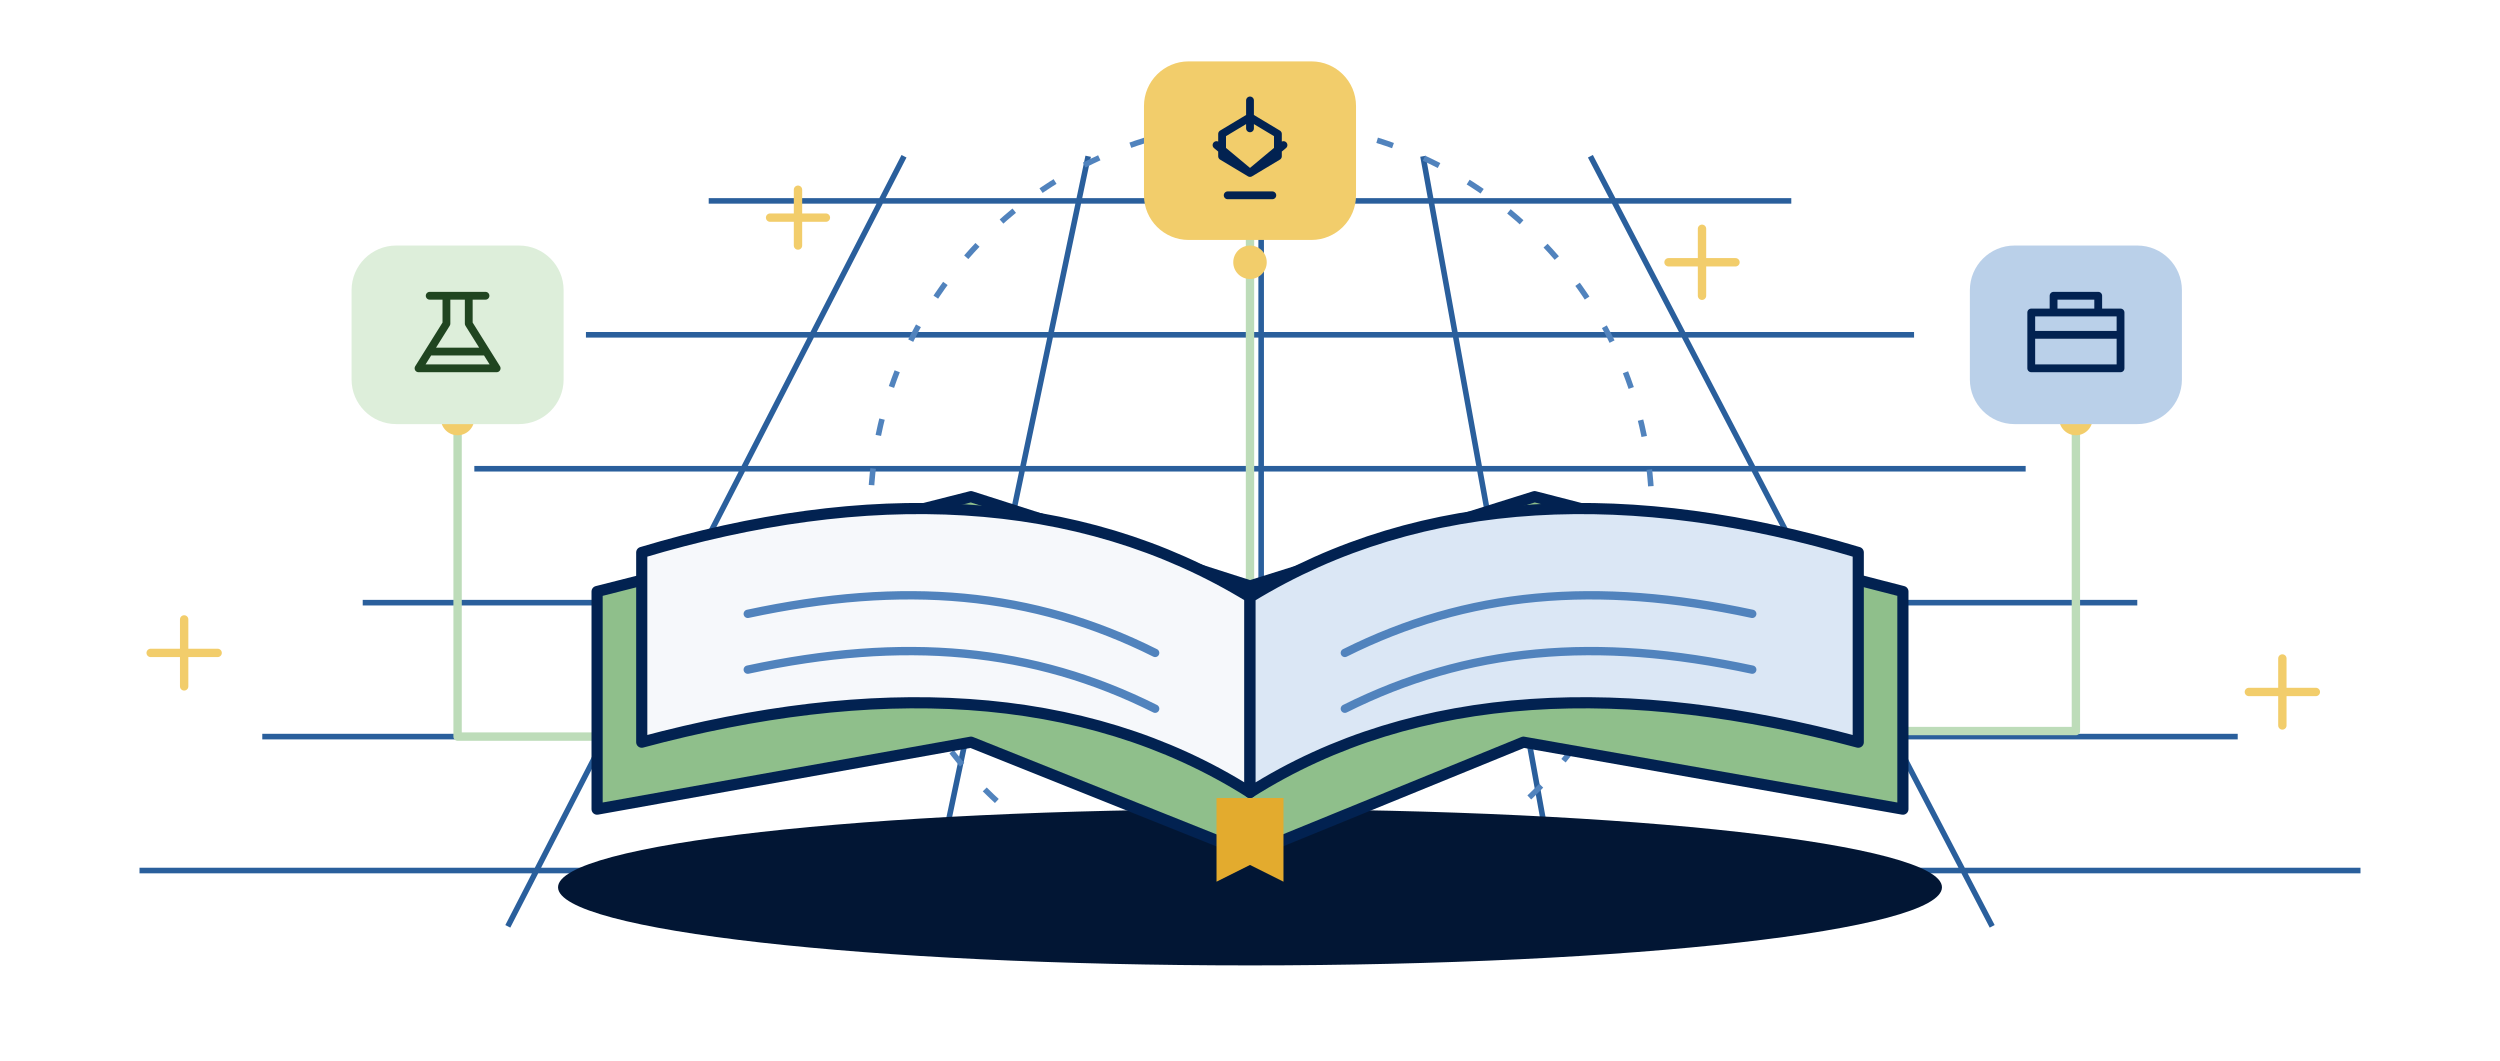
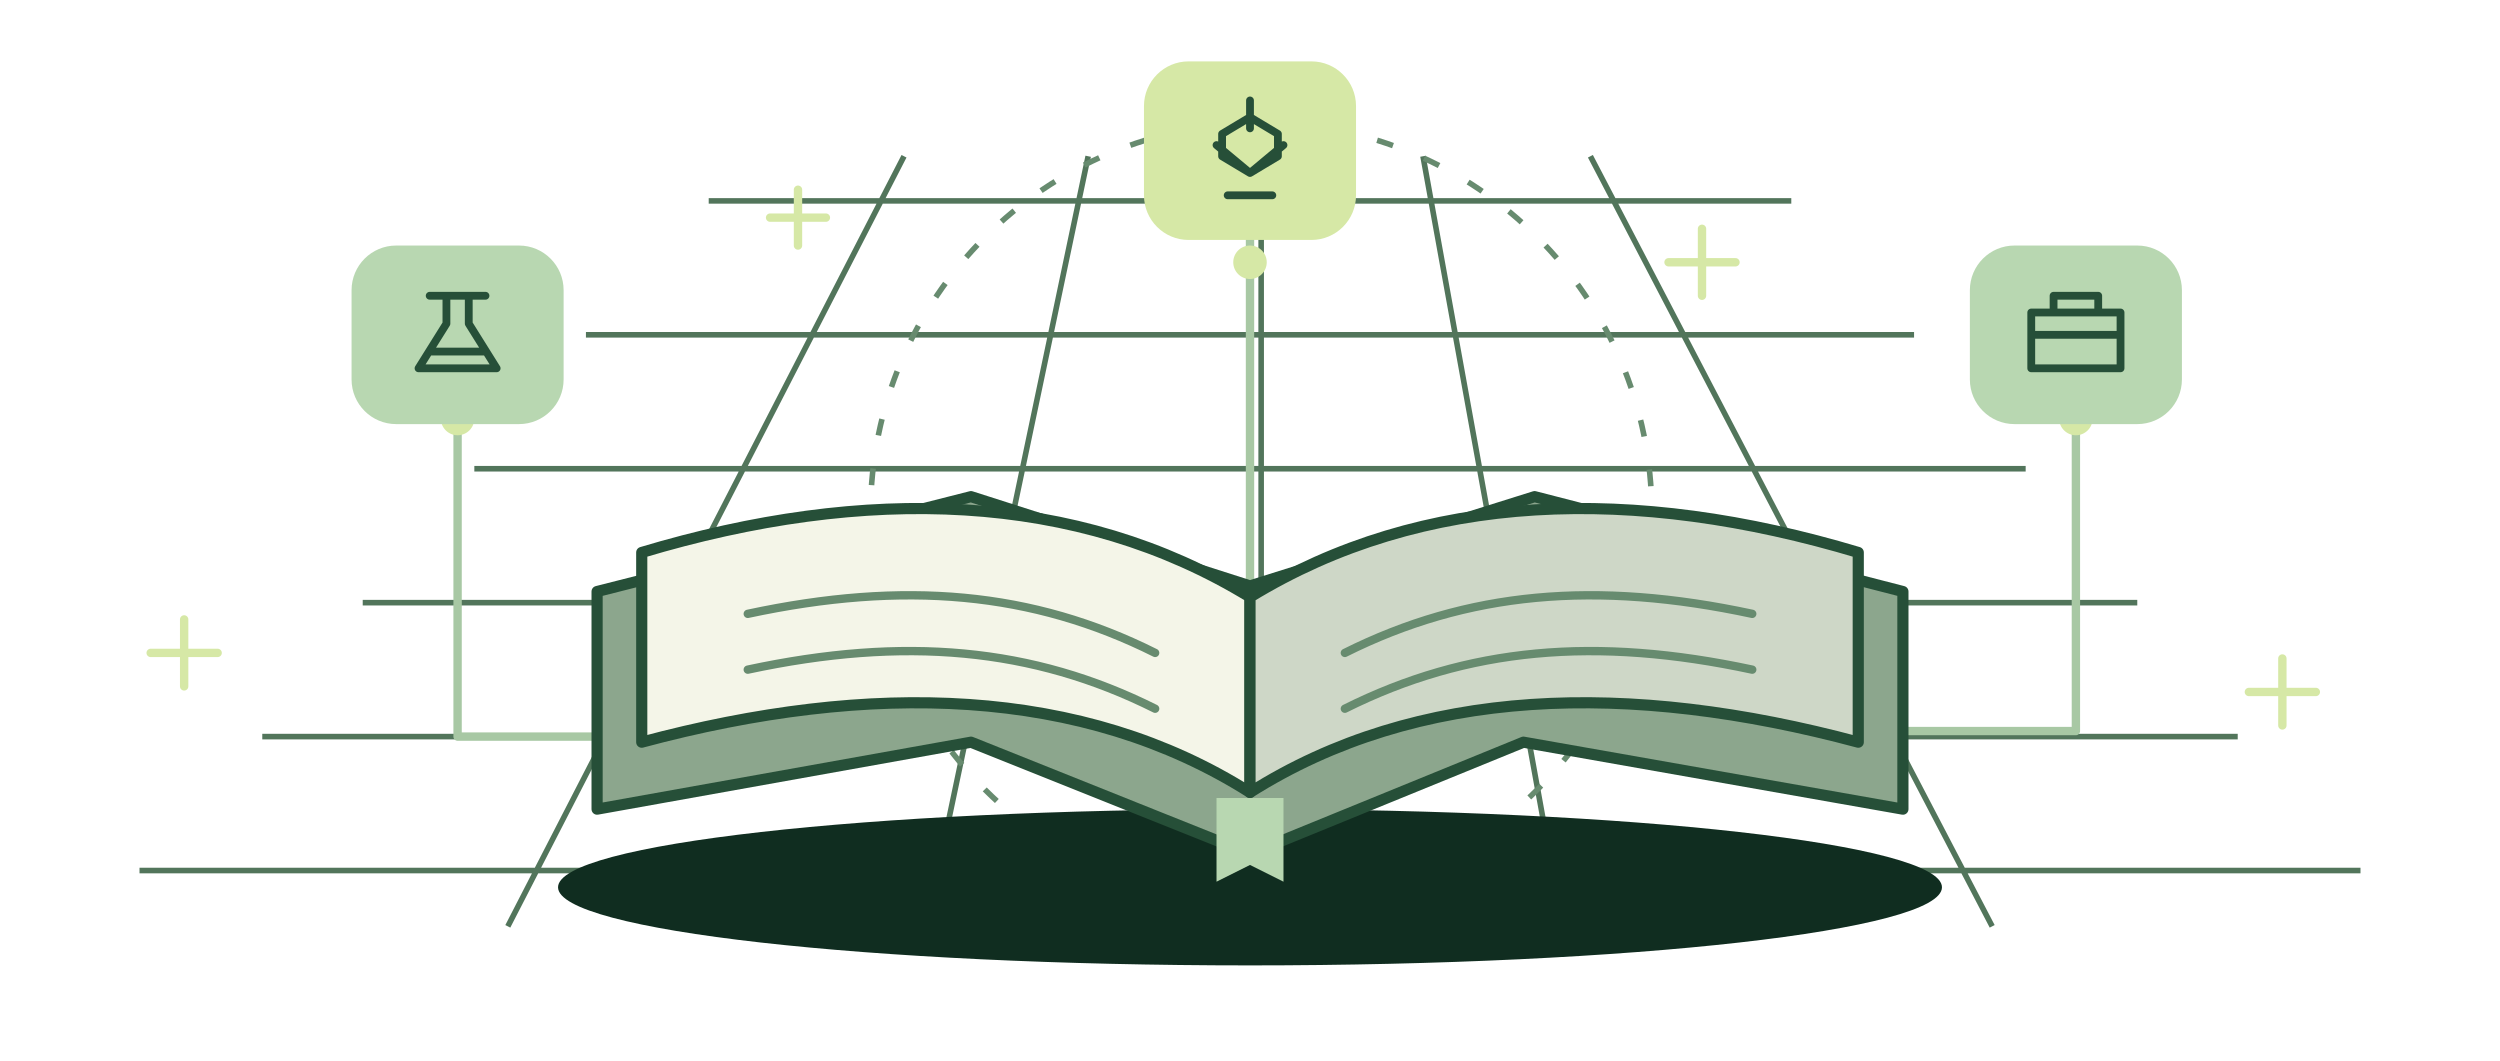
<svg xmlns="http://www.w3.org/2000/svg" width="448" height="190" viewBox="0 0 448 190" fill="none">
-   <path d="M25 156h398M47 132h354M65 108h318M85 84h278M105 60h238M127 36h194M91 166l71-138m4 138 29-138m31 138V28m54 138-25-138m102 138L285 28" stroke="#2a5f9c" stroke-width="1" />
-   <circle cx="226" cy="92" r="70" stroke="#5183bd" stroke-dasharray="3 6" />
-   <path d="M121 132H82V75m247 56h43V75M224 107V41" stroke="#bddcb9" stroke-width="1.5" stroke-linecap="round" stroke-linejoin="round" />
-   <circle cx="82" cy="75" r="3" fill="#f2cd6b" />
-   <circle cx="372" cy="75" r="3" fill="#f2cd6b" />
-   <circle cx="224" cy="47" r="3" fill="#f2cd6b" />
-   <path d="M33 111v12m-6-6h12m370 1v12m-6-6h12M143 34v10m-5-5h10m157 2v12m-6-6h12" stroke="#f2cd6b" stroke-width="1.5" stroke-linecap="round" />
-   <ellipse cx="224" cy="159" rx="124" ry="14" fill="#021634" />
-   <path d="m107 106 67-17 50 16 51-16 66 17v39l-68-12-49 20-50-20-67 12v-39Z" fill="#8fbf8b" stroke="#022251" stroke-width="2" stroke-linejoin="round" />
-   <path d="M115 99c40-12 78-11 109 8v35c-30-19-68-20-109-9V99Z" fill="#f6f8fb" stroke="#022251" stroke-width="2" stroke-linejoin="round" />
-   <path d="M333 99c-40-12-78-11-109 8v35c30-19 68-20 109-9V99Z" fill="#dbe7f5" stroke="#022251" stroke-width="2" stroke-linejoin="round" />
-   <path d="M134 110c28-6 51-4 73 7m-73 3c28-6 51-4 73 7m34-10c22-11 45-13 73-7m-73 17c22-11 45-13 73-7" stroke="#5183bd" stroke-width="1.5" stroke-linecap="round" />
-   <path d="M218 143v15l6-3 6 3v-15" fill="#e3ab2e" />
-   <rect x="63" y="44" width="38" height="32" rx="8" fill="#ddeeda" />
-   <path d="M77 53h10m-7 0v5l-5 8h14l-5-8v-5m-7 10h10" stroke="#204520" stroke-width="1.4" stroke-linecap="round" stroke-linejoin="round" />
-   <rect x="205" y="11" width="38" height="32" rx="8" fill="#f2cd6b" />
-   <path d="M224 18v5m-6 3 6 5 6-5m-10 9h8m-9-11 5-3 5 3v4l-5 3-5-3v-4Z" stroke="#022251" stroke-width="1.4" stroke-linecap="round" stroke-linejoin="round" />
-   <rect x="353" y="44" width="38" height="32" rx="8" fill="#bad0e9" />
-   <path d="M364 56h16v10h-16zm4 0v-3h8v3m-12 4h16" stroke="#022251" stroke-width="1.4" stroke-linejoin="round" />
+   <path d="M25 156h398M47 132h354M65 108h318M85 84h278M105 60h238M127 36h194M91 166l71-138m4 138 29-138m31 138V28m54 138-25-138m102 138L285 28" stroke="#52755b" stroke-width="1" />
+   <circle cx="226" cy="92" r="70" stroke="#678b6f" stroke-dasharray="3 6" />
+   <path d="M121 132H82V75m247 56h43V75M224 107V41" stroke="#a8c8a4" stroke-width="1.5" stroke-linecap="round" stroke-linejoin="round" />
+   <circle cx="82" cy="75" r="3" fill="#d6e8a6" />
+   <circle cx="372" cy="75" r="3" fill="#d6e8a6" />
+   <circle cx="224" cy="47" r="3" fill="#d6e8a6" />
+   <path d="M33 111v12m-6-6h12m370 1v12m-6-6h12M143 34v10m-5-5h10m157 2v12m-6-6h12" stroke="#d6e8a6" stroke-width="1.5" stroke-linecap="round" />
+   <ellipse cx="224" cy="159" rx="124" ry="14" fill="#102d20" />
+   <path d="m107 106 67-17 50 16 51-16 66 17v39l-68-12-49 20-50-20-67 12v-39Z" fill="#8ca68d" stroke="#264f38" stroke-width="2" stroke-linejoin="round" />
+   <path d="M115 99c40-12 78-11 109 8v35c-30-19-68-20-109-9V99Z" fill="#f4f5e8" stroke="#264f38" stroke-width="2" stroke-linejoin="round" />
+   <path d="M333 99c-40-12-78-11-109 8v35c30-19 68-20 109-9V99Z" fill="#ced7c7" stroke="#264f38" stroke-width="2" stroke-linejoin="round" />
+   <path d="M134 110c28-6 51-4 73 7m-73 3c28-6 51-4 73 7m34-10c22-11 45-13 73-7m-73 17c22-11 45-13 73-7" stroke="#678b6f" stroke-width="1.5" stroke-linecap="round" />
+   <path d="M218 143v15l6-3 6 3v-15" fill="#b8d7b1" />
+   <rect x="63" y="44" width="38" height="32" rx="8" fill="#b8d7b1" />
+   <path d="M77 53h10m-7 0v5l-5 8h14l-5-8v-5m-7 10h10" stroke="#264f38" stroke-width="1.4" stroke-linecap="round" stroke-linejoin="round" />
+   <rect x="205" y="11" width="38" height="32" rx="8" fill="#d6e8a6" />
+   <path d="M224 18v5m-6 3 6 5 6-5m-10 9h8m-9-11 5-3 5 3v4l-5 3-5-3v-4Z" stroke="#264f38" stroke-width="1.4" stroke-linecap="round" stroke-linejoin="round" />
+   <rect x="353" y="44" width="38" height="32" rx="8" fill="#b8d7b1" />
+   <path d="M364 56h16v10h-16zm4 0v-3h8v3m-12 4h16" stroke="#264f38" stroke-width="1.4" stroke-linejoin="round" />
</svg>
